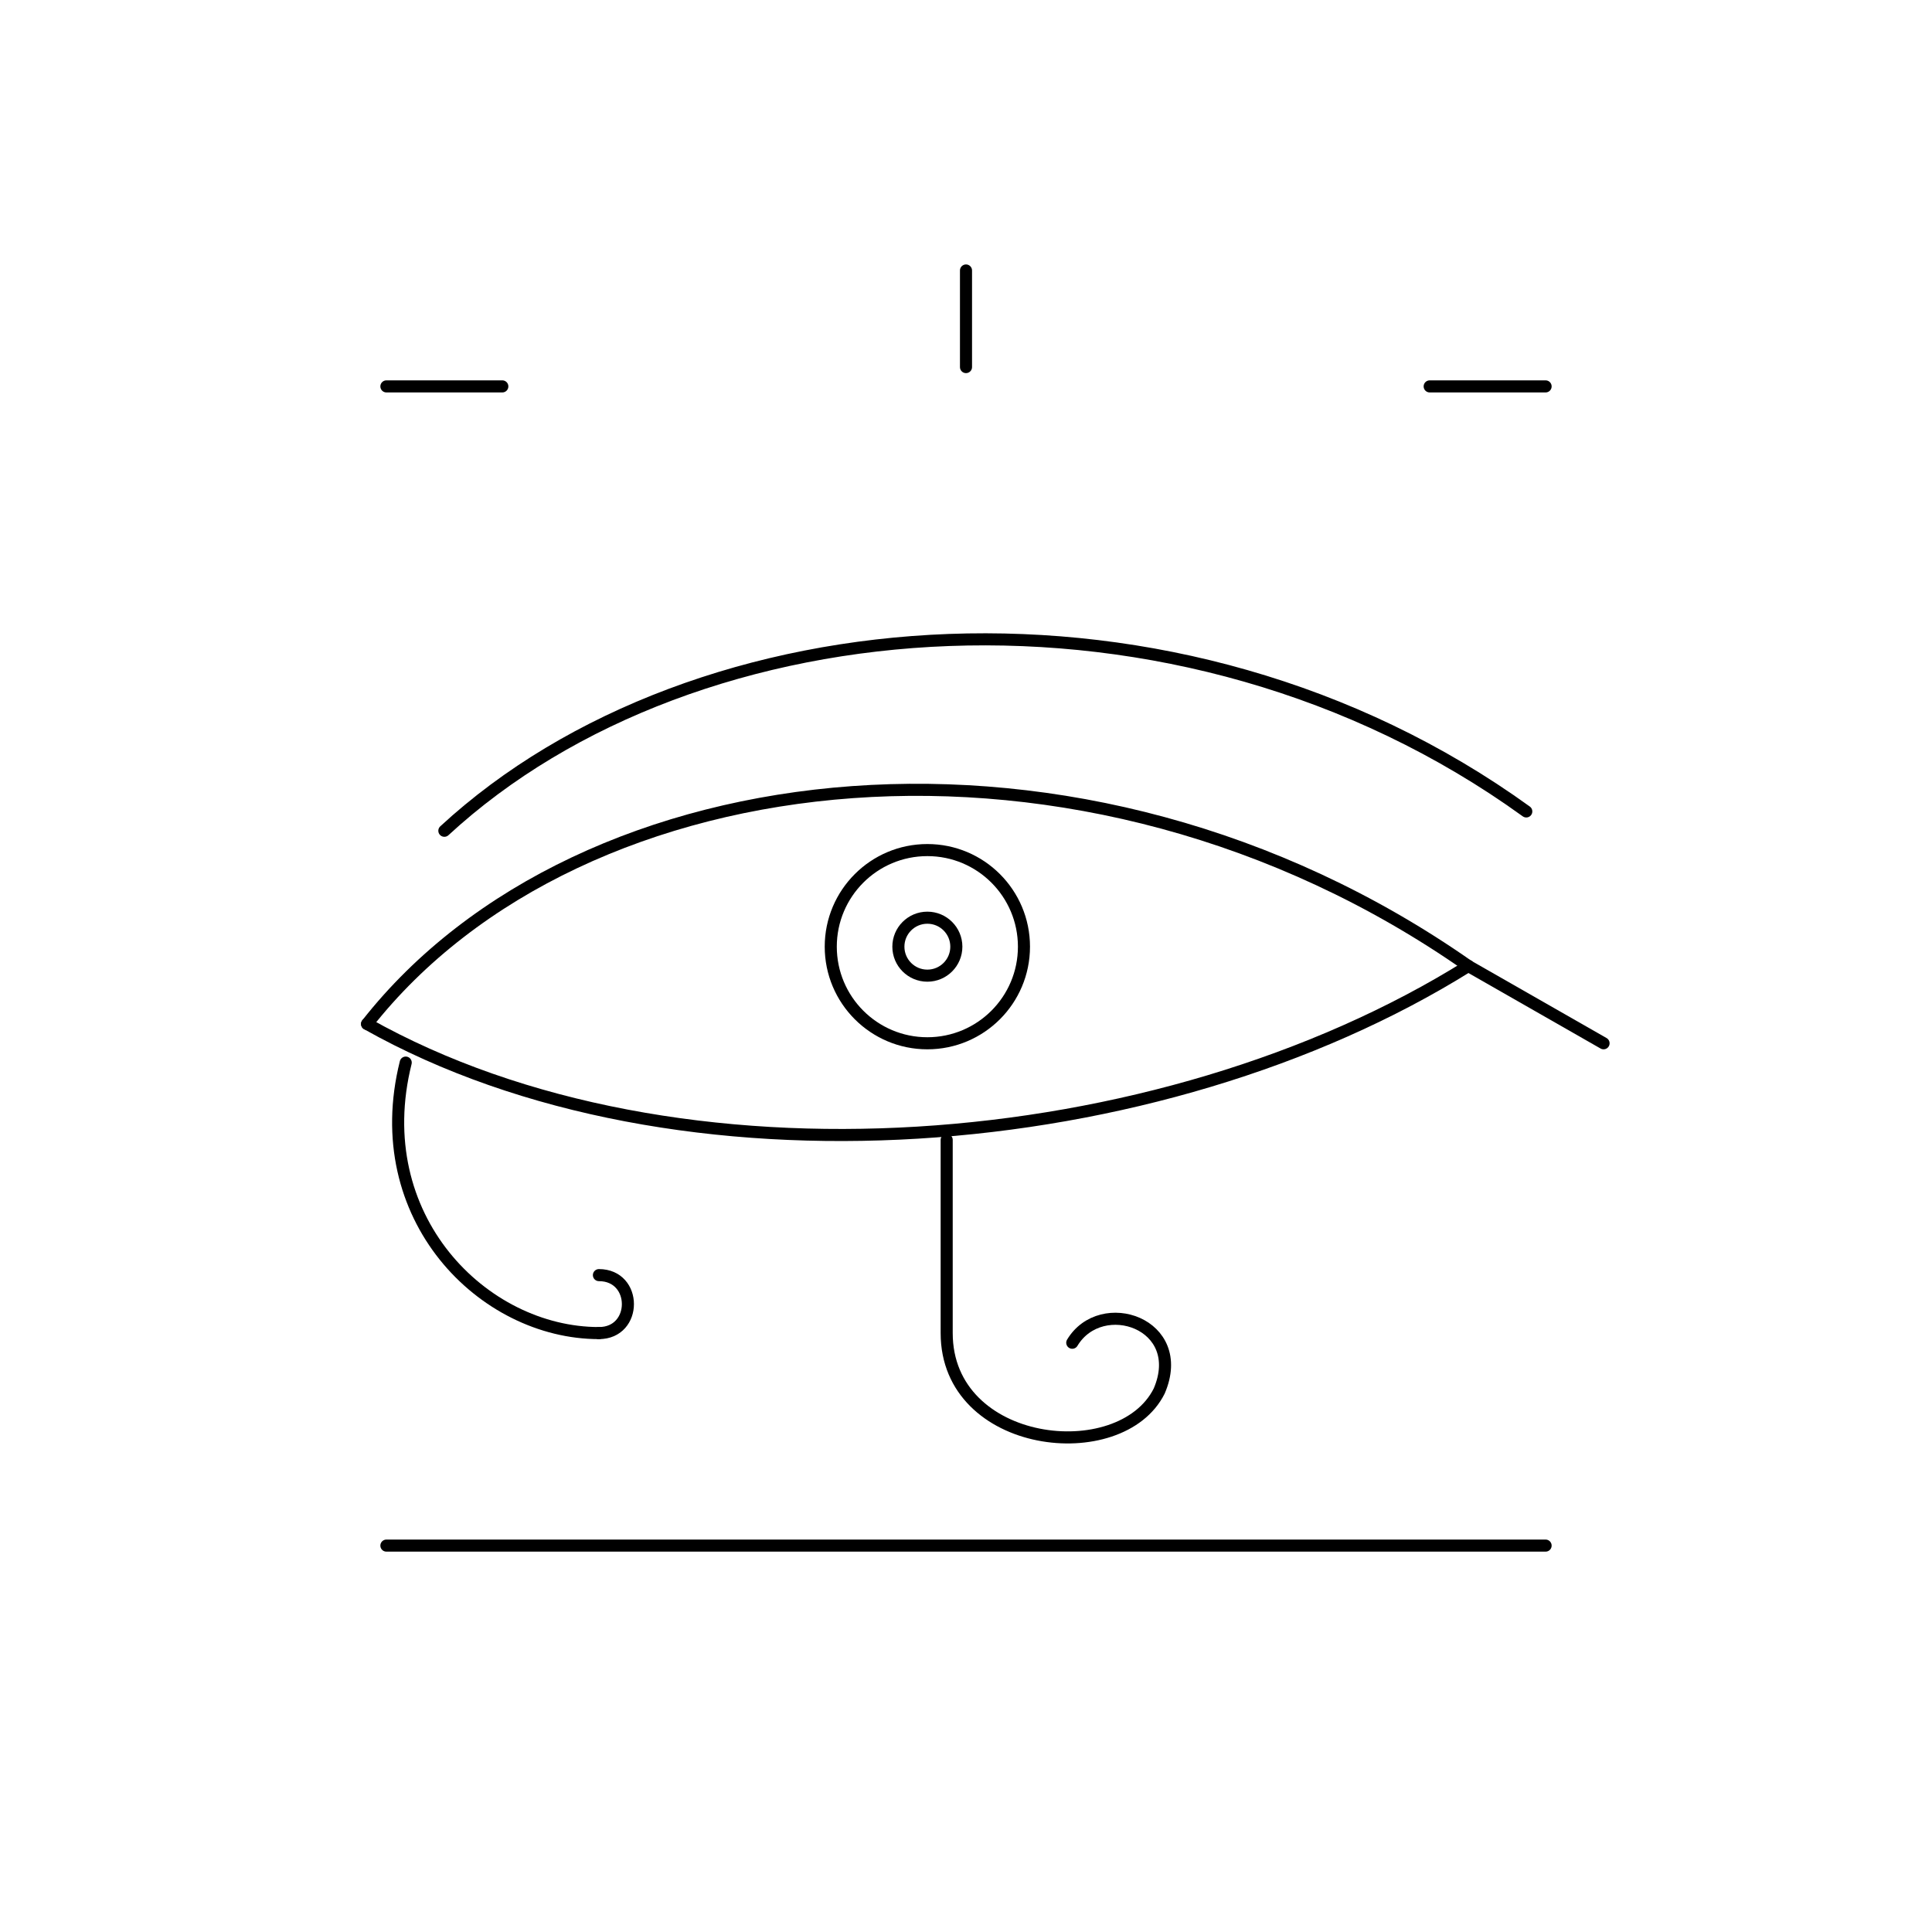
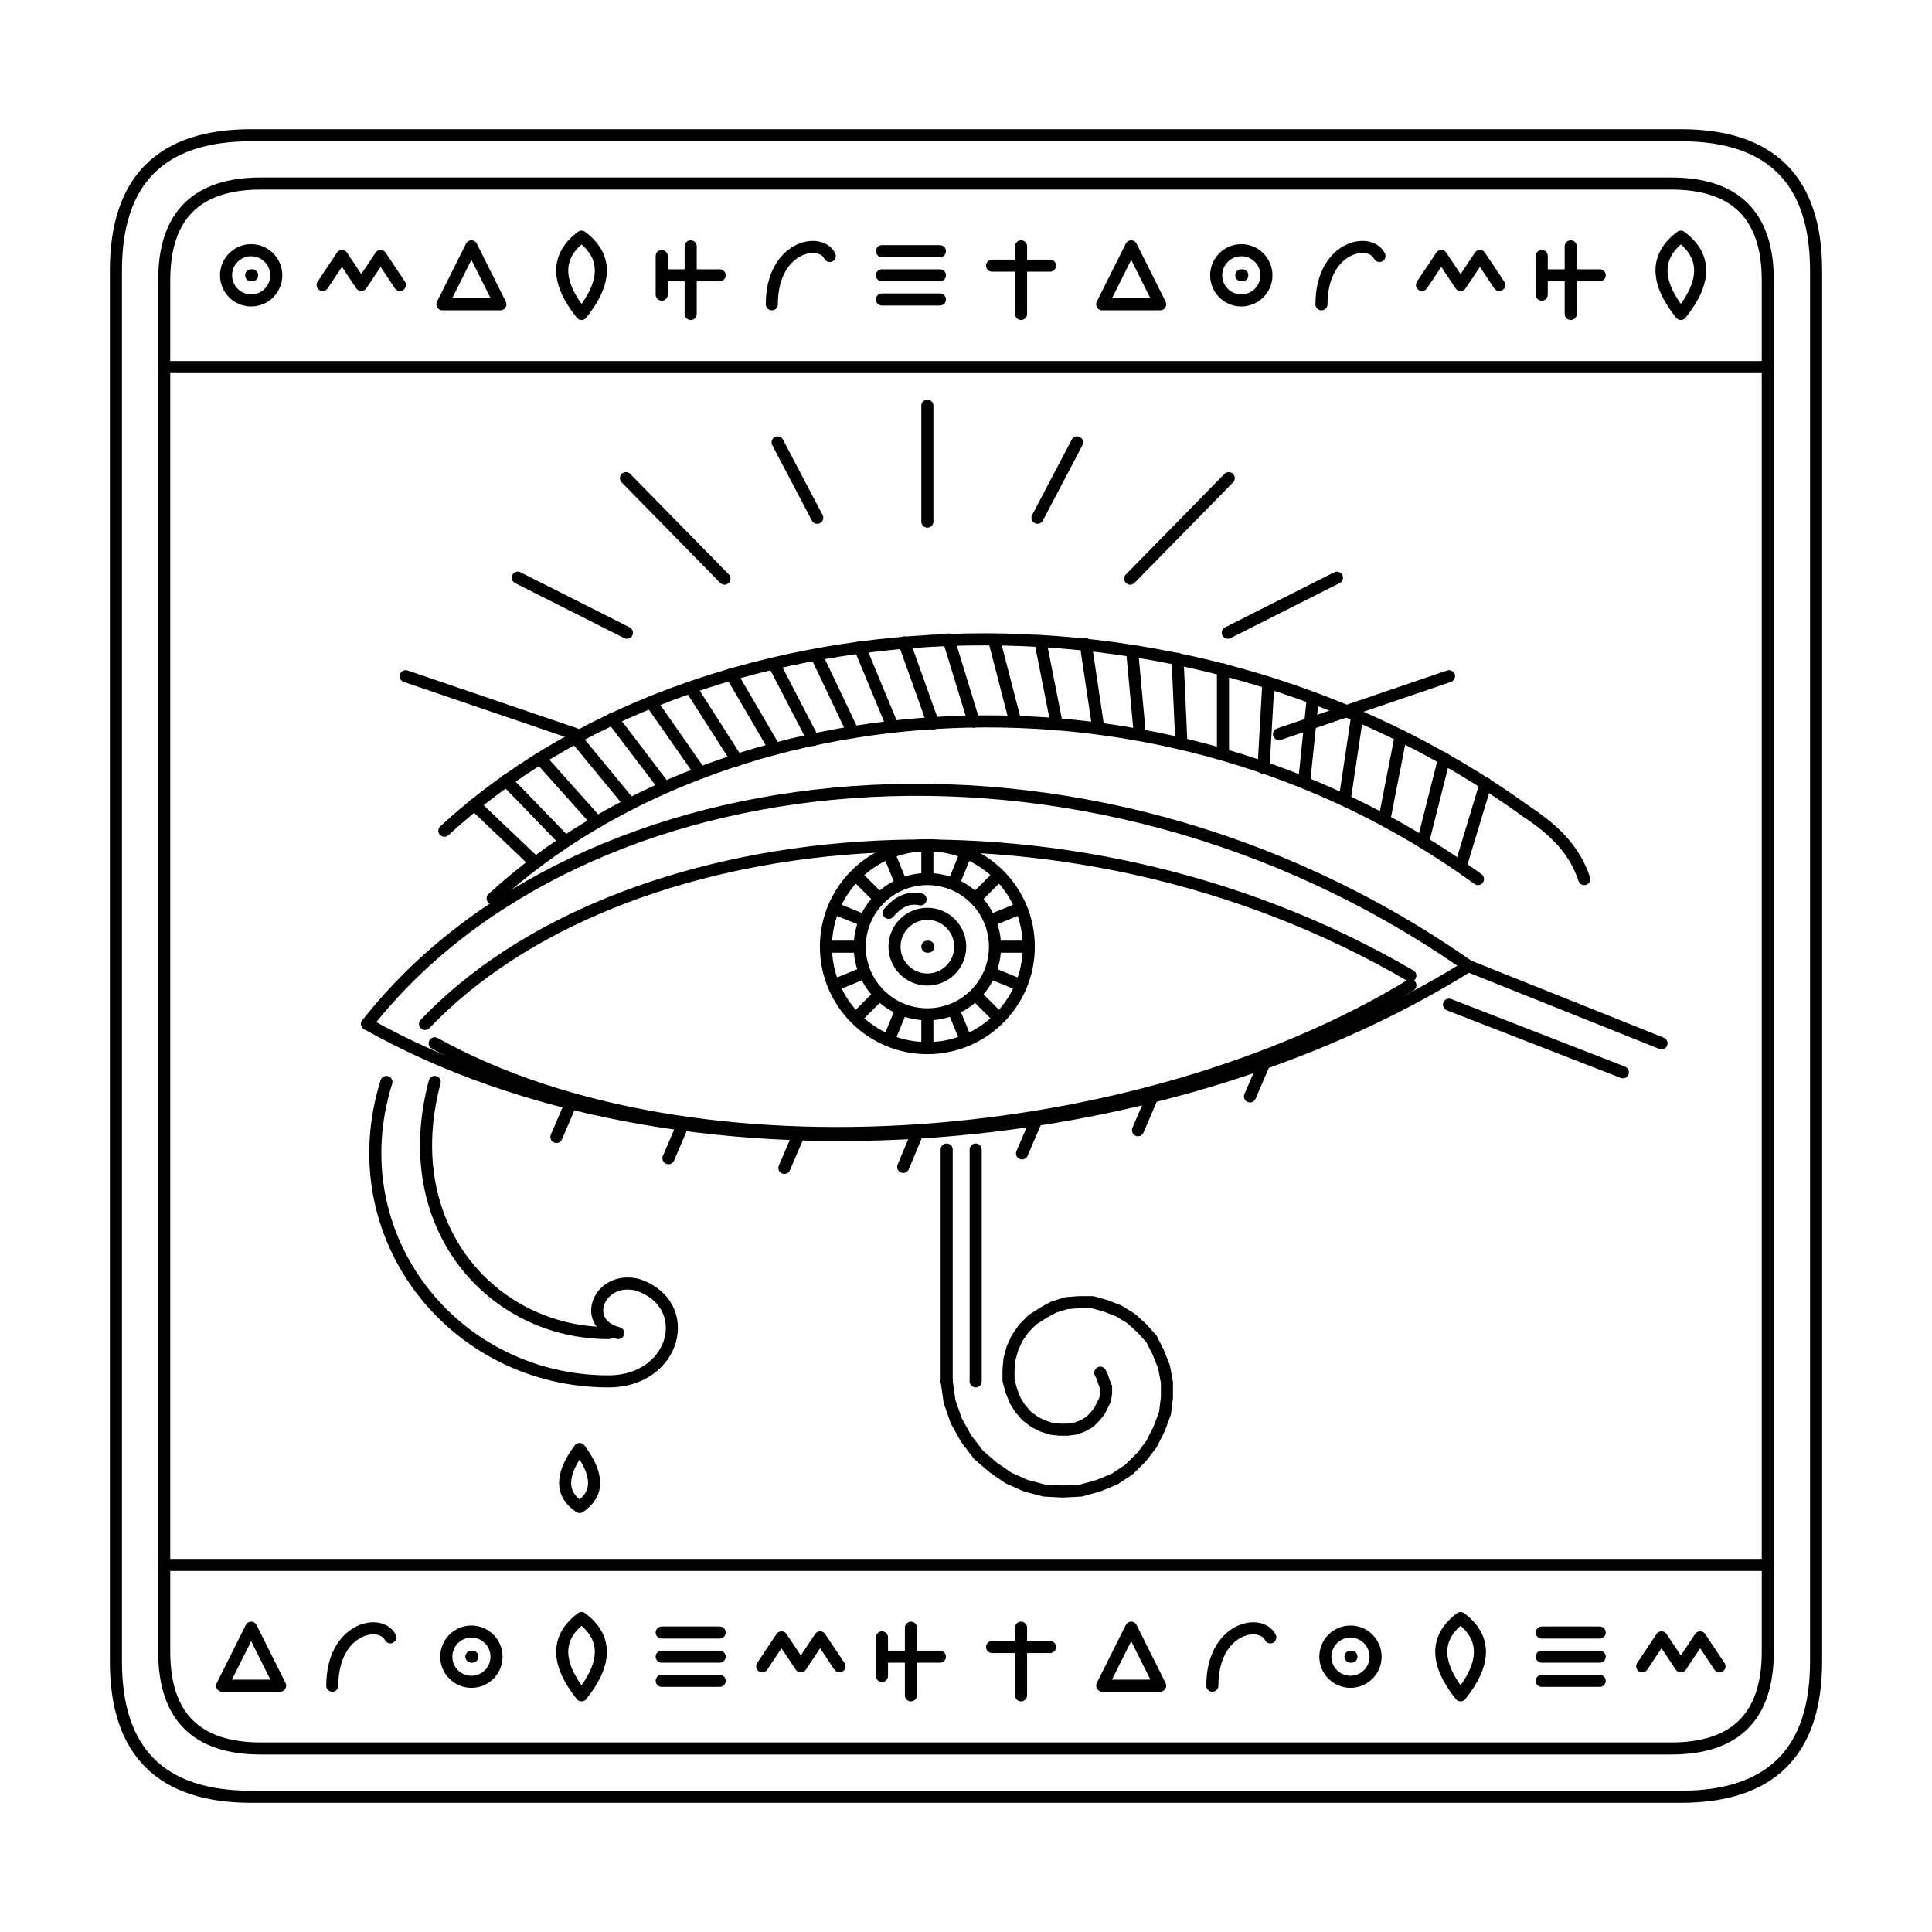
<svg xmlns="http://www.w3.org/2000/svg" viewBox="0 0 200 200" fill="none" stroke="currentColor" stroke-width="1.25" stroke-linecap="round" stroke-linejoin="round">
-   <path pathLength="1" d="M40 160H160" />
+   <path pathLength="1" class="soft" d="M26 14H174Q188 14 188 28V172Q188 186 174 186H26Q12 186 12 172V28Q12 14 26 14Z" />
+   <path pathLength="1" class="fine soft" d="M27 19H173Q183 19 183 29V171Q183 181 173 181H27Q17 181 17 171V29Q17 19 27 19Z" />
+   <path pathLength="1" class="fine soft" d="M17 38H183M17 162H183" />
+   <circle pathLength="1" class="fine" cx="26" cy="28.5" r="2.6" />
+   <path pathLength="1" class="fine" d="M26 28.5h.1" />
+   <path pathLength="1" class="fine" d="M23 174.5h6L26 168.5Z" />
+   <path pathLength="1" class="fine" d="M33.4 29.5l2 -3l2 3l2 -3l2 3" />
+   <path pathLength="1" class="fine" d="M34.4 174.5C34.4 168.5 39.4 167.5 40.4 169.5" />
+   <path pathLength="1" class="fine" d="M45.8 31.5h6L48.8 25.5Z" />
+   <circle pathLength="1" class="fine" cx="48.8" cy="171.5" r="2.6" />
+   <path pathLength="1" class="fine" d="M48.8 171.5h.1" />
+   <path pathLength="1" class="fine" d="M60.2 32.5Q56.2 27.5 60.2 24.5Q64.2 27.5 60.2 32.5" />
+   <path pathLength="1" class="fine" d="M60.2 175.5Q56.2 170.5 60.2 167.5Q64.2 170.5 60.2 175.5" />
+   <path pathLength="1" class="fine" d="M71.5 25.5V32.5M68.5 28.5H74.5M68.5 26.5V30.5" />
+   <path pathLength="1" class="fine" d="M68.5 169h6M68.5 171.5h6M68.5 174h6" />
+   <path pathLength="1" class="fine" d="M79.9 31.5C79.9 25.5 84.9 24.5 85.9 26.5" />
+   <path pathLength="1" class="fine" d="M78.9 172.5l2 -3l2 3l2 -3l2 3" />
+   <path pathLength="1" class="fine" d="M91.3 26h6M91.3 28.5h6M91.3 31h6" />
+   <path pathLength="1" class="fine" d="M94.3 168.5V175.5M91.3 171.5H97.3M91.3 169.5V173.5" />
+   <path pathLength="1" class="fine" d="M105.7 25.5V32.5M102.7 27.5H108.7" />
+   <path pathLength="1" class="fine" d="M105.7 168.5V175.5M102.7 170.5H108.7" />
+   <path pathLength="1" class="fine" d="M114.1 31.5h6L117.1 25.5Z" />
+   <path pathLength="1" class="fine" d="M114.1 174.5h6L117.1 168.5Z" />
+   <circle pathLength="1" class="fine" cx="128.5" cy="28.5" r="2.6" />
+   <path pathLength="1" class="fine" d="M128.5 28.5h.1" />
+   <path pathLength="1" class="fine" d="M125.5 174.5C125.5 168.5 130.5 167.5 131.5 169.5" />
+   <path pathLength="1" class="fine" d="M136.8 31.5C136.8 25.5 141.8 24.5 142.8 26.5" />
+   <circle pathLength="1" class="fine" cx="139.8" cy="171.5" r="2.6" />
+   <path pathLength="1" class="fine" d="M139.8 171.5h.1" />
+   <path pathLength="1" class="fine" d="M147.2 29.5l2 -3l2 3l2 -3l2 3" />
+   <path pathLength="1" class="fine" d="M151.2 175.5Q147.2 170.5 151.2 167.5Q155.2 170.5 151.2 175.5" />
+   <path pathLength="1" class="fine" d="M162.6 25.5V32.5M159.6 28.5H165.6M159.6 26.5V30.5" />
+   <path pathLength="1" class="fine" d="M159.6 169h6M159.6 171.5h6M159.6 174h6" />
+   <path pathLength="1" class="fine" d="M174 32.5Q170 27.5 174 24.5Q178 27.5 174 32.5" />
+   <path pathLength="1" class="fine" d="M170 172.5l2 -3l2 3l2 -3l2 3" />
+   <path pathLength="1" d="M46 86C72 62 122 58 158 84" />
+   <path pathLength="1" class="fine" d="M51 93C75 71 120 67 153 91" />
+   <path pathLength="1" class="fine" d="M49.1 83.3L55.4 89.3" />
+   <path pathLength="1" class="fine" d="M52.4 80.8L58.5 87.1" />
+   <path pathLength="1" class="fine" d="M55.9 78.5L61.8 85.1" />
+   <path pathLength="1" class="fine" d="M59.6 76.4L65.2 83.2" />
+   <path pathLength="1" class="fine" d="M63.4 74.4L68.8 81.5" />
+   <path pathLength="1" class="fine" d="M67.4 72.7L72.5 80" />
+   <path pathLength="1" class="fine" d="M71.5 71.2L76.3 78.7" />
+   <path pathLength="1" class="fine" d="M75.7 69.8L80.2 77.5" />
+   <path pathLength="1" class="fine" d="M80.1 68.7L84.2 76.6" />
+   <path pathLength="1" class="fine" d="M84.5 67.8L88.3 75.8" />
+   <path pathLength="1" class="fine" d="M89 67L92.4 75.2" />
+   <path pathLength="1" class="fine" d="M93.6 66.5L96.6 74.9" />
+   <path pathLength="1" class="fine" d="M98.2 66.2L100.8 74.7" />
+   <path pathLength="1" class="fine" d="M102.9 66.2L105.1 74.7" />
+   <path pathLength="1" class="fine" d="M107.7 66.4L109.4 75" />
+   <path pathLength="1" class="fine" d="M112.4 66.7L113.7 75.4" />
+   <path pathLength="1" class="fine" d="M117.2 67.4L118 76.1" />
+   <path pathLength="1" class="fine" d="M121.9 68.2L122.3 77" />
+   <path pathLength="1" class="fine" d="M126.6 69.3L126.6 78.1" />
+   <path pathLength="1" class="fine" d="M131.3 70.7L130.8 79.5" />
+   <path pathLength="1" class="fine" d="M135.9 72.3L135 81" />
+   <path pathLength="1" class="fine" d="M140.5 74.1L139.2 82.8" />
+   <path pathLength="1" class="fine" d="M145 76.2L143.3 84.9" />
+   <path pathLength="1" class="fine" d="M149.5 78.5L147.3 87.2" />
+   <path pathLength="1" class="fine" d="M153.8 81.1L151.2 89.7" />
+   <path pathLength="1" class="fine" d="M158 84C161 86 163 88 164 91" />
  <path pathLength="1" d="M38 106C60 78 112 72 152 100" />
+   <path pathLength="1" class="fine" d="M44 106C64 85 110 80 146 101" />
  <path pathLength="1" d="M38 106C70 124 120 120 152 100" />
-   <path pathLength="1" d="M152 100L166 108" />
-   <path pathLength="1" d="M46 86C72 62 122 58 158 84" />
-   <circle pathLength="1" class="accent" cx="96" cy="98" r="10" />
-   <circle pathLength="1" cx="96" cy="98" r="3" />
-   <path pathLength="1" d="M98 118V138C98 150 116 152 120 144C123 137 114 134 111 139" />
-   <path pathLength="1" d="M42 110C38 126 50 138 62 138" />
-   <path pathLength="1" d="M62 138C66 138 66 132 62 132" />
-   <path pathLength="1" d="M40 40H52M148 40H160M100 28V38" />
+   <path pathLength="1" class="fine" d="M45 108C72 123 118 119 146 102" />
+   <path pathLength="1" d="M152 100L172 108" />
+   <path pathLength="1" class="fine" d="M150 104L168 111" />
+   <path pathLength="1" class="fine soft" d="M59.1 114.2L57.6 117.7" />
+   <path pathLength="1" class="fine soft" d="M70.7 116.4L69.2 119.9" />
+   <path pathLength="1" class="fine soft" d="M82.7 117.4L81.2 120.9" />
+   <path pathLength="1" class="fine soft" d="M95 117.2L93.5 120.8" />
+   <path pathLength="1" class="fine soft" d="M107.3 115.9L105.8 119.4" />
+   <path pathLength="1" class="fine soft" d="M119.3 113.5L117.8 117" />
+   <path pathLength="1" class="fine soft" d="M130.9 110L129.4 113.5" />
+   <circle pathLength="1" class="accent" cx="96" cy="98" r="10.5" />
+   <circle pathLength="1" class="accent fine" cx="96" cy="98" r="7" />
+   <circle pathLength="1" cx="96" cy="98" r="3.4" />
+   <path pathLength="1" d="M96 98h.1" />
+   <path pathLength="1" class="accent fine" d="M103.6 98L106 98" />
+   <path pathLength="1" class="accent fine" d="M103 100.9L105.2 101.8" />
+   <path pathLength="1" class="accent fine" d="M101.4 103.4L103.1 105.1" />
+   <path pathLength="1" class="accent fine" d="M98.9 105L99.8 107.2" />
+   <path pathLength="1" class="accent fine" d="M96 105.6L96 108" />
+   <path pathLength="1" class="accent fine" d="M93.1 105L92.2 107.2" />
+   <path pathLength="1" class="accent fine" d="M90.6 103.4L88.9 105.1" />
+   <path pathLength="1" class="accent fine" d="M89 100.9L86.8 101.8" />
+   <path pathLength="1" class="accent fine" d="M88.4 98L86 98" />
+   <path pathLength="1" class="accent fine" d="M89 95.1L86.8 94.2" />
+   <path pathLength="1" class="accent fine" d="M90.6 92.6L88.9 90.9" />
+   <path pathLength="1" class="accent fine" d="M93.1 91L92.2 88.8" />
+   <path pathLength="1" class="accent fine" d="M96 90.4L96 88" />
+   <path pathLength="1" class="accent fine" d="M98.9 91L99.8 88.8" />
+   <path pathLength="1" class="accent fine" d="M101.4 92.6L103.1 90.9" />
+   <path pathLength="1" class="accent fine" d="M103 95.1L105.2 94.2" />
+   <path pathLength="1" class="fine" d="M92 94.5q1.5 -1.8 3.3 -1.4" />
+   <path pathLength="1" class="fine" d="M59.6 76L42 70" />
+   <path pathLength="1" class="fine" d="M64.9 65.5L53.6 59.8" />
+   <path pathLength="1" class="fine" d="M75 59.9L64.8 49.5" />
+   <path pathLength="1" class="fine" d="M84.6 53.6L80.5 45.8" />
+   <path pathLength="1" class="fine" d="M96 54L96 42" />
+   <path pathLength="1" class="fine" d="M107.4 53.6L111.5 45.8" />
+   <path pathLength="1" class="fine" d="M117 59.9L127.2 49.5" />
+   <path pathLength="1" class="fine" d="M127.1 65.5L138.4 59.8" />
+   <path pathLength="1" class="fine" d="M132.4 76L150 70" />
+   <path pathLength="1" d="M98 119V143" />
+   <path pathLength="1" class="fine" d="M101 119V143" />
+   <path pathLength="1" d="M98 143L98.3 145.1L99 147.1L100 148.9L101.3 150.6L102.8 151.9L104.4 153L106.2 153.8L108.1 154.3L110 154.4L111.9 154.3L113.7 153.8L115.4 153.1L116.9 152.1L118.2 150.8L119.2 149.5L120 147.9L120.6 146.3L120.8 144.7L120.8 143.1L120.5 141.5L119.9 140L119.2 138.6L118.2 137.5L117.1 136.5L115.8 135.7L114.5 135.2L113.1 134.8L111.7 134.8L110.4 134.9L109.1 135.3L108 135.9L106.9 136.6L106 137.5L105.3 138.5L104.8 139.6L104.5 140.7L104.4 141.8L104.4 142.9L104.7 144L105.1 145L105.6 145.8L106.3 146.6L107.1 147.2L107.9 147.6L108.8 147.9L109.7 148L110.5 148L111.3 147.9L112.1 147.6L112.8 147.2L113.3 146.7L113.8 146.1L114.1 145.5L114.4 144.9L114.5 144.2L114.5 143.6L114.3 143.1L114.1 142.5L113.9 142.1" />
+   <path pathLength="1" d="M40 112C35 128 47 143 63 143C70 143 72 135 66 133C62 132 60 137 64 138" />
+   <path pathLength="1" class="fine" d="M45 112C41 127 51 138 63 138" />
+   <path pathLength="1" class="accent" d="M60 150q-3 4 0 6q3 -2 0 -6z" />
</svg>
